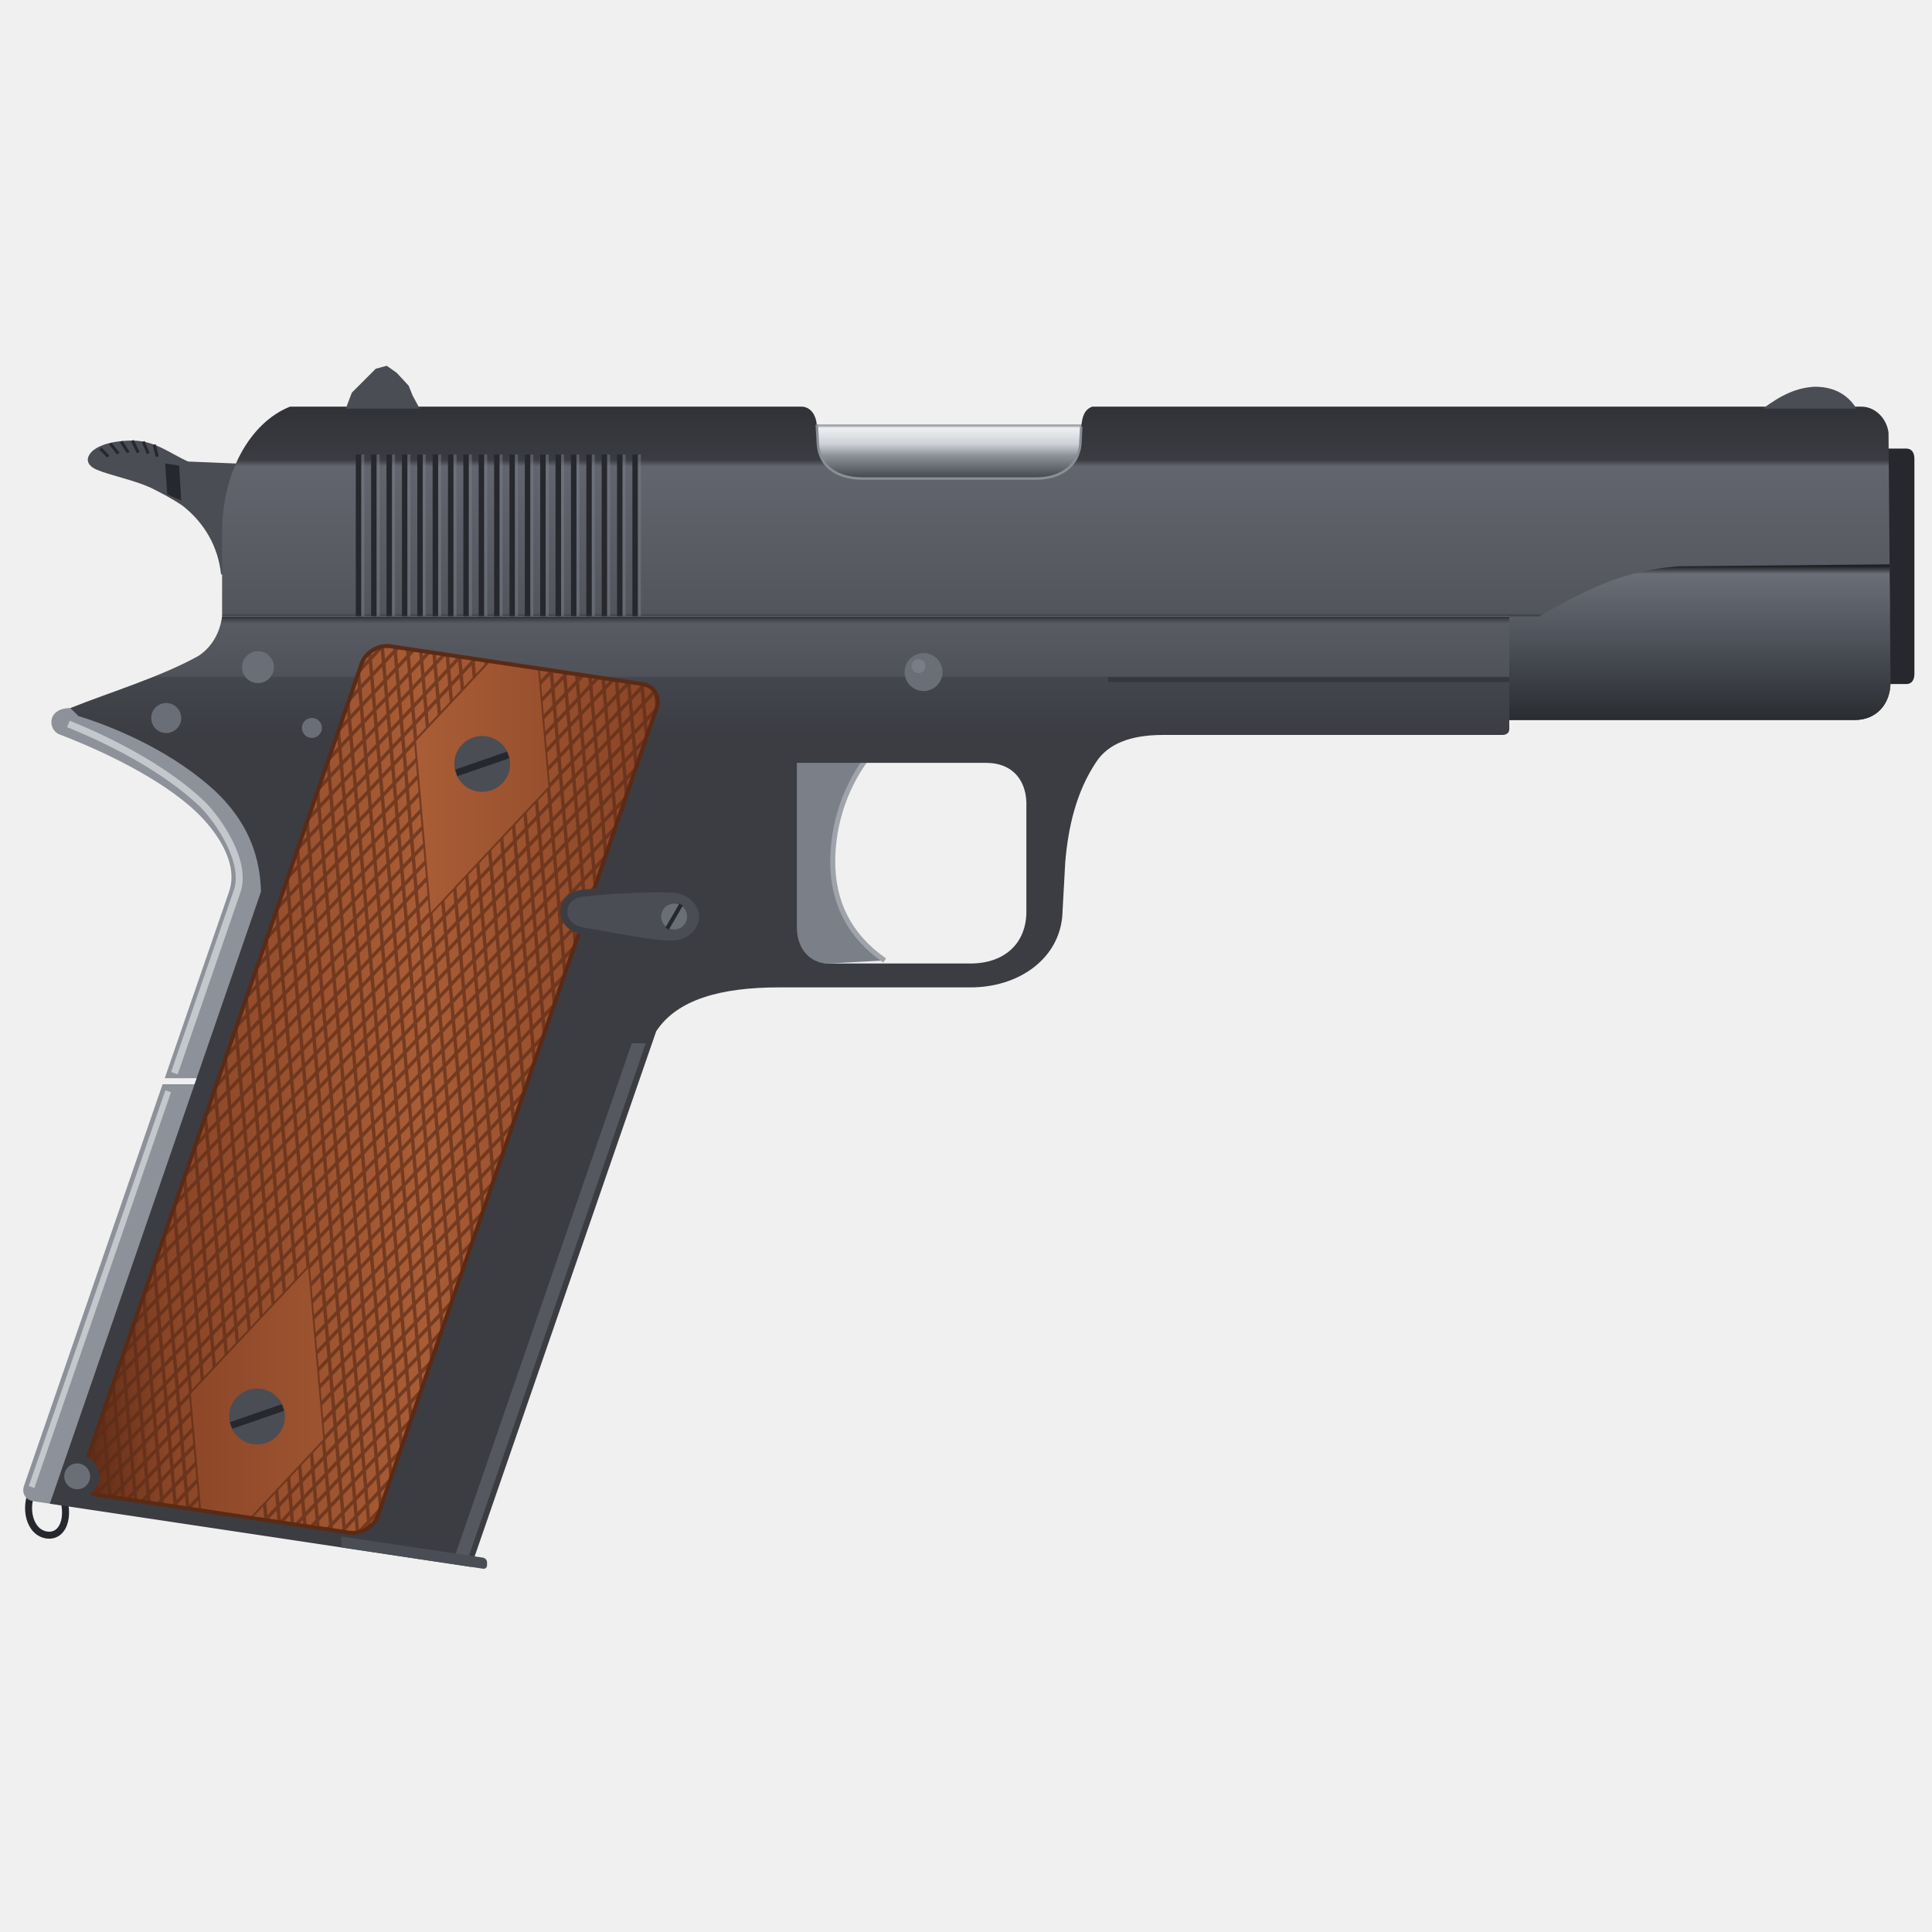
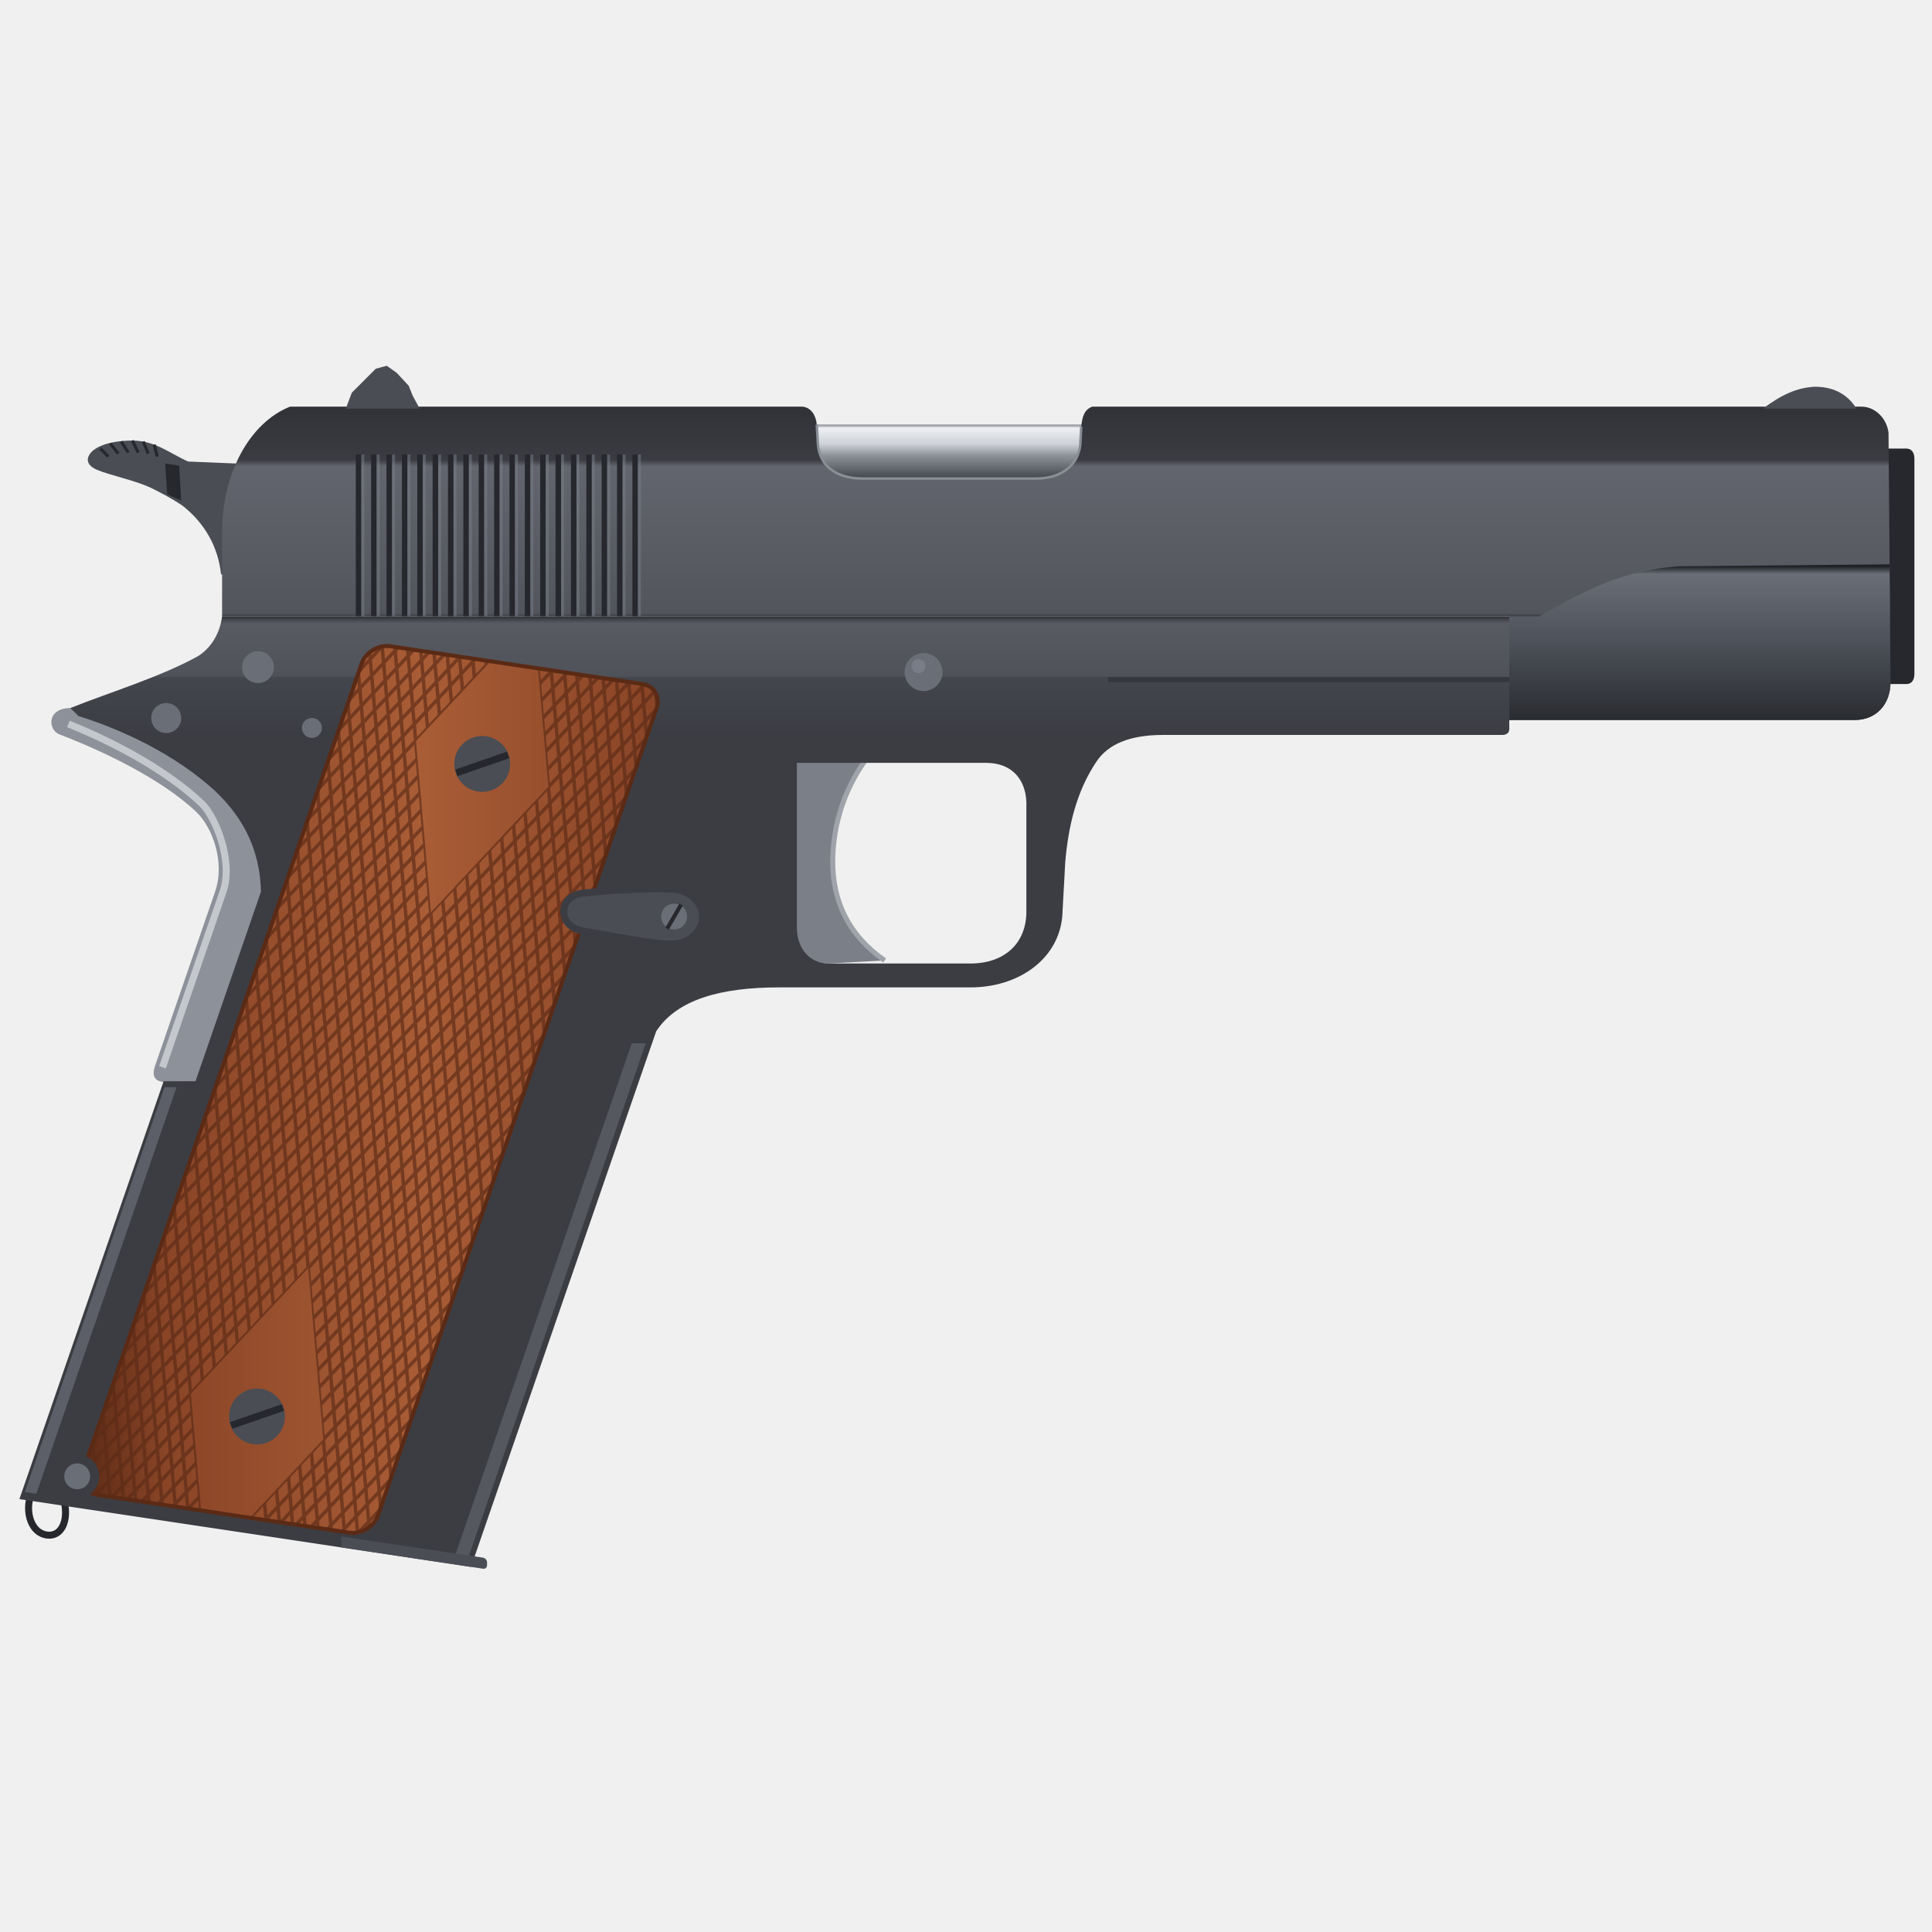
<svg xmlns="http://www.w3.org/2000/svg" width="256" height="256" viewBox="-113.56 -65.43 224 224" fill-rule="evenodd" stroke-linejoin="round" clip-rule="evenodd">
  <defs>
    <linearGradient id="m1911-slide-shading" gradientUnits="userSpaceOnUse" x1="0" y1="-18.28" x2="0" y2="18.05">
      <stop offset="0" stop-color="#303237" />
      <stop offset="0.17" stop-color="#3a3c42" />
      <stop offset="0.19" stop-color="#62656d" />
      <stop offset="0.66" stop-color="#52555c" />
      <stop offset="0.67" stop-color="#36383d" />
      <stop offset="1" stop-color="#36383d" />
    </linearGradient>
    <linearGradient id="m1911-nose-shading" gradientUnits="userSpaceOnUse" x1="0" y1="0.23" x2="0" y2="18.05">
      <stop offset="0" stop-color="#1f2125" />
      <stop offset="0.05" stop-color="#6a6e77" />
      <stop offset="0.5" stop-color="#4c5058" />
      <stop offset="1" stop-color="#2a2c31" />
    </linearGradient>
    <linearGradient id="m1911-frame-shading" gradientUnits="userSpaceOnUse" x1="0" y1="6.02" x2="0" y2="19.78">
      <stop offset="0" stop-color="#2e3035" />
      <stop offset="0.06" stop-color="#585b62" />
      <stop offset="0.5" stop-color="#4f5259" />
      <stop offset="0.52" stop-color="#43464c" />
      <stop offset="1" stop-color="#3b3d43" />
    </linearGradient>
    <linearGradient id="m1911-barrel-shading" gradientUnits="userSpaceOnUse" x1="0" y1="-16.2" x2="0" y2="-9.72">
      <stop offset="0" stop-color="#7e828a" />
      <stop offset="0.06" stop-color="#eef0f3" />
      <stop offset="0.35" stop-color="#cdd1d6" />
      <stop offset="0.55" stop-color="#8e929a" />
      <stop offset="1" stop-color="#3c3f45" />
    </linearGradient>
    <linearGradient id="m1911-wood-shading" gradientUnits="userSpaceOnUse" x1="-104.24" y1="-26.84" x2="-38.29" y2="-26.84">
      <stop offset="0" stop-color="#5b2a15" />
      <stop offset="0.15" stop-color="#8a4527" />
      <stop offset="0.6" stop-color="#a95d36" />
      <stop offset="1" stop-color="#8a4527" />
    </linearGradient>
    <mask id="m1911-panel-notches" maskUnits="userSpaceOnUse" x="-118.12" y="-26.84" width="231.39" height="147.86">
      <rect x="-118.12" y="-26.84" width="231.39" height="147.86" fill="white" />
      <path d="M-45.93,38.53 C-42.92,38.18 -38.29,37.95 -35.75,38.06 C-34.01,38.06 -32.51,39.34 -32.51,40.84 C-32.51,42.34 -33.9,43.62 -35.63,43.62 C-38.29,43.62 -42.92,42.58 -45.93,42.11 C-47.09,41.88 -47.78,41.19 -47.78,40.26 C-47.78,39.34 -47.09,38.64 -45.93,38.53 Z" fill="black" stroke="black" stroke-width="1.62" />
      <circle cx="-104.61" cy="105.74" r="2.55" fill="black" />
    </mask>
    <clipPath id="m1911-panel-clip">
      <path d="M-71.64,11.52 C-71.19,10.2 -69.68,9.29 -68.29,9.5 L-39.12,13.87 C-37.73,14.08 -36.98,15.34 -37.43,16.66 L-69.72,110.24 C-70.17,111.56 -71.68,112.48 -73.06,112.27 L-102.24,107.9 C-103.63,107.69 -104.38,106.44 -103.93,105.11 Z" />
    </clipPath>
  </defs>
  <g id="hammer">
    <path d="M-103.31,-12.49 C-102.85,-13.65 -100.77,-14.35 -98.22,-14.35 C-95.56,-14.35 -93.83,-12.84 -91.75,-11.92 L-83.42,-11.57 L-83.42,1.16 L-87.93,1.16 C-88.27,-2.08 -89.89,-4.86 -92.44,-6.83 C-93.83,-7.75 -94.98,-8.33 -96.14,-8.91 C-98.22,-9.83 -100.77,-10.3 -102.39,-10.99 C-103.2,-11.34 -103.55,-11.92 -103.31,-12.49 Z" fill="#4a4d54" />
    <path d="M-94.41,-11.69 L-92.79,-11.45 L-92.55,-7.4 L-94.17,-8.1 Z" fill="#26282d" />
    <path d="M-101.93,-13.42 L-101,-12.49 M-100.77,-14 L-99.84,-12.84 M-99.5,-14.23 L-98.69,-12.96 M-98.22,-14.35 L-97.53,-12.96 M-96.95,-14.23 L-96.37,-12.84 M-95.68,-13.88 L-95.33,-12.49" stroke="#26282d" stroke-width="0.35" fill="none" />
  </g>
  <g id="barrel">
    <rect x="-20.36" y="-16.2" width="33.55" height="7.29" fill="url(#m1911-barrel-shading)" />
    <path d="M104.93,-13.42 L107.48,-13.42 C108.06,-13.42 108.4,-12.96 108.4,-12.26 L108.4,12.73 C108.4,13.42 108.06,13.88 107.48,13.88 L104.93,13.88 Z" fill="#26282d" />
  </g>
  <g id="trigger">
    <path d="M-22.56,21.75 L-12.61,21.75 C-15.16,25.22 -17.01,29.85 -17.01,34.48 C-17.01,39.1 -15.16,43.04 -10.99,45.93 L-17.47,46.28 C-19.78,46.28 -21.87,44.66 -22.1,42.34 Z" fill="#7b7f87" />
    <path d="M-12.84,22.21 C-15.39,25.45 -17.01,29.85 -17.01,34.48 C-17.01,39.1 -15.16,43.04 -10.99,45.93" stroke="#9fa3aa" stroke-width="0.58" fill="none" />
  </g>
  <g id="grip-safety">
-     <path d="M-107.02,17.12 C-107.83,17.7 -107.83,19.09 -106.79,19.67 C-101.93,21.52 -94.98,24.76 -90.82,28.69 C-88.74,30.66 -85.8,34.48 -87,37.95 L-94.46,59.58 L-89.37,59.58 L-81.91,37.95 C-82.84,31.58 -86.31,26.61 -91.28,23.14 C-95.91,19.67 -100.54,17.82 -104.24,16.78 C-105.4,16.54 -106.44,16.66 -107.02,17.12 Z" fill="#8d9199" />
-     <path d="M-105.63,18.51 C-101,20.36 -94.52,23.6 -90.13,27.77 C-88.27,29.62 -84.87,34.48 -86.08,37.95 L-93.34,59" stroke="#c4c7cc" stroke-width="0.81" fill="none" />
+     <path d="M-107.02,17.12 C-107.83,17.7 -107.83,19.09 -106.79,19.67 C-101.93,21.52 -94.98,24.76 -90.82,28.69 C-88.97,30.43 -87.42,34.48 -88.62,37.95 L-95.56,58.08 C-96.05,59.47 -95.55,60.04 -94.16,60.04 L-89.54,60.04 L-81.91,37.95 C-82.84,31.58 -86.31,26.61 -91.28,23.14 C-95.91,19.67 -100.54,17.82 -104.24,16.78 C-105.4,16.54 -106.44,16.66 -107.02,17.12 Z" fill="#8d9199" />
+     <path d="M-105.63,18.51 C-101,20.36 -94.52,23.6 -90.13,27.77 C-88.51,29.39 -86.49,34.48 -87.7,37.95 L-94.72,58.31" stroke="#c4c7cc" stroke-width="0.81" fill="none" />
  </g>
-   <g id="mainspring-housing">
+   <g id="lanyard-loop">
    <path d="M-109.69,107.22 C-110.85,109.31 -110.15,112.32 -108.07,112.55 C-105.99,112.78 -105.29,109.77 -106.68,107.22" stroke="#26282d" stroke-width="0.81" fill="none" />
-     <path d="M-94.71,60.28 L-89.62,60.28 L-106.46,109.11 L-109.7,108.62 C-110.58,108.5 -111.07,107.7 -110.78,106.85 Z" fill="#8d9199" />
-     <path d="M-94.06,61.09 L-109.9,106.98" stroke="#c4c7cc" stroke-width="0.69" fill="none" />
  </g>
  <g id="frame">
-     <path d="M-87.81,6.02 L61.43,6.02 L61.43,19.09 C61.43,19.55 61.09,19.78 60.62,19.78 L21.29,19.78 C17.47,19.78 14.92,20.82 13.54,22.91 C11.22,26.38 10.3,30.43 9.95,34.48 L9.6,40.84 C9.14,45.81 4.51,49.05 -1.04,49.05 L-23.25,49.05 C-29.96,49.05 -35.06,50.44 -37.48,54.14 L-58.95,116.24 L-107.78,108.91 L-83.3,37.95 C-83.42,33.32 -85.15,29.62 -88.51,26.38 C-93.25,21.98 -99.61,19.09 -104.47,17.59 L-105.4,16.66 C-100.77,14.81 -94.98,13.07 -90.59,10.64 C-88.97,9.6 -88.04,7.87 -87.81,6.02 Z M0.81,23.02 C3.59,23.02 5.32,24.76 5.44,27.54 L5.44,40.26 C5.44,43.96 2.89,46.28 -1.04,46.28 L-17.47,46.28 C-19.78,46.28 -21.17,44.43 -21.17,42.11 L-21.17,23.02 Z" fill="url(#m1911-frame-shading)" />
+     <path d="M-87.81,6.02 L61.43,6.02 L61.43,19.09 C61.43,19.55 61.09,19.78 60.62,19.78 L21.29,19.78 C17.47,19.78 14.92,20.82 13.54,22.91 C11.22,26.38 10.3,30.43 9.95,34.48 L9.6,40.84 C9.14,45.81 4.51,49.05 -1.04,49.05 L-23.25,49.05 C-29.96,49.05 -35.06,50.44 -37.48,54.14 L-58.95,116.24 L-111.31,108.38 L-94.59,59.93 L-90.89,59.93 L-83.3,37.95 C-83.42,33.32 -85.15,29.62 -88.51,26.38 C-93.25,21.98 -99.61,19.09 -104.47,17.59 L-105.4,16.66 C-100.77,14.81 -94.98,13.07 -90.59,10.64 C-88.97,9.6 -88.04,7.87 -87.81,6.02 Z M0.81,23.02 C3.59,23.02 5.32,24.76 5.44,27.54 L5.44,40.26 C5.44,43.96 2.89,46.28 -1.04,46.28 L-17.47,46.28 C-19.78,46.28 -21.17,44.43 -21.17,42.11 L-21.17,23.02 Z" fill="url(#m1911-frame-shading)" />
+     <path d="M-94.48,60.62 L-110.67,107.56 L-109.35,107.76 L-93.09,60.62 Z" fill="#6a6e76" opacity="0.7" />
    <path d="M-38.69,55.53 L-59.3,115.27 L-60.84,115.03 L-40.31,55.53 Z" fill="#6a6e76" opacity="0.55" />
    <path d="M14.92,13.07 L61.43,13.07 L61.43,13.65 L14.92,13.65 Z" fill="#26282d" opacity="0.5" />
  </g>
  <g id="magazine">
    <path d="M-73.99,112.71 L-57.55,115.17 C-57.3,115.22 -57.09,115.45 -57.09,115.71 L-57.09,116.05 C-57.09,116.31 -57.3,116.49 -57.55,116.45 L-73.99,113.98 Z" fill="#4a4d54" />
  </g>
  <g id="grip-panel" mask="url(#m1911-panel-notches)">
    <path d="M-71.64,11.52 C-71.19,10.2 -69.68,9.29 -68.29,9.5 L-39.12,13.87 C-37.73,14.08 -36.98,15.34 -37.43,16.66 L-69.72,110.24 C-70.17,111.56 -71.68,112.48 -73.06,112.27 L-102.24,107.9 C-103.63,107.69 -104.38,106.44 -103.93,105.11 Z" fill="url(#m1911-wood-shading)" />
    <g clip-path="url(#m1911-panel-clip)">
      <path d="M34.59,-112.69 L56.92,140.8 M33.2,-112.57 L55.42,140.91 M31.7,-112.45 L54.03,141.03 M30.2,-112.34 L52.52,141.15 M28.69,-112.22 L51.02,141.38 M27.19,-112.11 L49.52,141.49 M25.8,-111.99 L48.13,141.61 M24.3,-111.88 L46.62,141.72 M22.79,-111.64 L45.12,141.84 M21.29,-111.53 L43.62,141.96 M19.9,-111.41 L42.23,142.07 M18.4,-111.3 L40.72,142.19 M16.89,-111.18 L39.22,142.42 M15.39,-111.07 L37.72,142.53 M14,-110.95 L36.21,142.65 M12.49,-110.83 L34.82,142.77 M10.99,-110.6 L33.32,142.88 M9.49,-110.49 L31.82,143 M7.98,-110.37 L30.31,143.11 M6.59,-110.26 L28.92,143.23 M5.09,-110.14 L27.42,143.46 M3.59,-110.02 L25.92,143.58 M2.08,-109.91 L24.41,143.69 M0.69,-109.79 L22.91,143.81 M-0.81,-109.56 L21.52,143.92 M-2.31,-109.45 L20.01,144.04 M-3.82,-109.33 L18.51,144.15 M-5.32,-109.21 L17.01,144.27 M-6.71,-109.1 L15.62,144.5 M-8.21,-108.98 L14.11,144.62 M-9.72,-108.87 L12.61,144.73 M-11.22,-108.75 L11.11,144.85 M-12.61,-108.52 L9.6,144.96 M-14.11,-108.4 L8.21,145.08 M-15.62,-108.29 L6.71,145.2 M-17.12,-108.17 L5.21,145.31 M-18.51,-108.06 L3.7,145.54 M-20.01,-107.94 L2.31,145.66 M-21.52,-107.83 L0.81,145.77 M-23.02,-107.71 L-0.69,145.89 M-24.53,-107.48 L-2.2,146.01 M-25.92,-107.36 L-3.59,146.12 M-27.42,-107.25 L-5.09,146.24 M-28.92,-107.13 L-6.59,146.35 M-30.43,-107.02 L-8.1,146.58 M-31.82,-106.9 L-9.6,146.7 M-33.32,-106.79 L-10.99,146.82 M-34.82,-106.67 L-12.49,146.93 M-36.33,-106.44 L-14,147.05 M-37.83,-106.32 L-15.5,147.16 M-39.22,-106.21 L-16.89,147.28 M-40.72,-106.09 L-18.4,147.39 M-42.23,-105.98 L-19.9,147.63 M-43.73,-105.86 L-21.4,147.74 M-45.12,-105.74 L-22.91,147.86 M-46.62,-105.63 L-24.3,147.97 M-48.13,-105.51 L-25.8,148.09 M-49.63,-105.28 L-27.3,148.2 M-51.14,-105.17 L-28.81,148.32 M-52.52,-105.05 L-30.2,148.43 M-54.03,-104.93 L-31.7,148.67 M-55.53,-104.82 L-33.2,148.78 M-57.04,-104.7 L-34.71,148.9 M-58.43,-104.59 L-36.1,149.01 M-59.93,-104.47 L-37.6,149.13 M-61.43,-104.24 L-39.1,149.24 M-62.94,-104.12 L-40.61,149.36 M-64.33,-104.01 L-42.11,149.48 M-65.83,-103.89 L-43.5,149.71 M-67.33,-103.78 L-45,149.82 M-68.84,-103.66 L-46.51,149.94 M-70.34,-103.55 L-48.01,150.05 M-71.73,-103.43 L-49.4,150.17 M-73.23,-103.2 L-50.91,150.29 M-74.74,-103.08 L-52.41,150.4 M-76.24,-102.97 L-53.91,150.52 M-77.63,-102.85 L-55.42,150.75 M-79.13,-102.74 L-56.81,150.86 M-80.64,-102.62 L-58.31,150.98 M-82.14,-102.5 L-59.81,151.1 M-83.65,-102.39 L-61.32,151.21 M-85.03,-102.16 L-62.71,151.33 M-86.54,-102.04 L-64.21,151.44 M-88.04,-101.93 L-65.71,151.56 M-89.55,-101.81 L-67.22,151.79 M-90.94,-101.69 L-68.61,151.91 M-92.44,-101.58 L-70.11,152.02 M-93.94,-101.46 L-71.61,152.14 M-95.45,-101.35 L-73.12,152.25 M-96.84,-101.12 L-74.62,152.37 M-98.34,-101 L-76.01,152.48 M-99.84,-100.88 L-77.51,152.6 M-101.35,-100.77 L-79.02,152.72 M-102.85,-100.65 L-80.52,152.95 M-104.24,-100.54 L-81.91,153.06 M-105.74,-100.42 L-83.42,153.18 M-107.25,-100.31 L-84.92,153.29 M-108.75,-100.07 L-86.42,153.41 M-110.14,-99.96 L-87.93,153.53 M-111.64,-99.84 L-89.32,153.64 M-113.15,-99.73 L-90.82,153.76 M-114.65,-99.61 L-92.32,153.99 M-116.16,-99.5 L-93.83,154.1 M-117.54,-99.38 L-95.22,154.22 M-119.05,-99.27 L-96.72,154.34 M-120.55,-99.03 L-98.22,154.45 M-122.06,-98.92 L-99.73,154.57 M-123.45,-98.8 L-101.23,154.68 M-124.95,-98.69 L-102.62,154.8 M-126.45,-98.57 L-104.12,155.03 M-127.96,-98.46 L-105.63,155.15 M-129.35,-98.34 L-107.13,155.26 M-130.85,-98.22 L-108.52,155.38 M-132.35,-97.99 L-110.02,155.49 M-133.86,-97.88 L-111.53,155.61 M-135.36,-97.76 L-113.03,155.72 M-136.75,-97.65 L-114.42,155.84 M-138.25,-97.53 L-115.93,156.07 M-139.76,-97.41 L-117.43,156.19 M-141.26,-97.3 L-118.93,156.3 M-142.65,-97.18 L-120.44,156.42 M-144.15,-96.95 L-121.83,156.53 M-145.66,-96.84 L-123.33,156.65 M-147.16,-96.72 L-124.83,156.76 M-148.67,-96.6 L-126.34,156.88 M-150.05,-96.49 L-127.73,157.11 M-151.56,-96.37 L-129.23,157.23 M-153.06,-96.26 L-130.73,157.34 M-154.57,-96.14 L-132.24,157.46 M-155.96,-95.91 L-133.74,157.57 M-157.46,-95.79 L-135.13,157.69 M-158.96,-95.68 L-136.63,157.81 M-160.47,-95.56 L-138.14,157.92 M-161.97,-95.45 L-139.64,158.15 M-163.36,-95.33 L-141.03,158.27 M-164.86,-95.22 L-142.53,158.38 M-166.37,-95.1 L-144.04,158.5 M-167.87,-94.87 L-145.54,158.62 M-169.26,-94.75 L-146.93,158.73 M-170.76,-94.64 L-148.43,158.85 M-172.27,-94.52 L-149.94,158.96 M105.17,1.16 L-68.84,186.96 M104.01,0.12 L-69.88,186.04 M102.97,-0.81 L-70.92,184.99 M101.93,-1.85 L-72.08,183.95 M100.77,-2.89 L-73.12,182.91 M99.73,-3.93 L-74.16,181.99 M98.57,-4.86 L-75.32,180.94 M97.53,-5.9 L-76.36,179.9 M96.49,-6.94 L-77.4,178.86 M95.33,-7.98 L-78.56,177.94 M94.29,-9.02 L-79.6,176.9 M93.25,-9.95 L-80.75,175.85 M92.09,-10.99 L-81.8,174.81 M91.05,-12.03 L-82.84,173.89 M90.01,-13.07 L-83.99,172.85 M88.85,-14 L-85.03,171.81 M87.81,-15.04 L-86.08,170.76 M86.65,-16.08 L-87.23,169.84 M85.61,-17.12 L-88.27,168.8 M84.57,-18.05 L-89.32,167.76 M83.42,-19.09 L-90.47,166.71 M82.37,-20.13 L-91.51,165.67 M81.33,-21.17 L-92.67,164.75 M80.18,-22.1 L-93.71,163.71 M79.13,-23.14 L-94.75,162.67 M78.09,-24.18 L-95.91,161.62 M76.94,-25.22 L-96.95,160.7 M75.9,-26.15 L-97.99,159.66 M74.74,-27.19 L-99.15,158.62 M73.7,-28.23 L-100.19,157.57 M72.66,-29.27 L-101.23,156.65 M71.5,-30.31 L-102.39,155.61 M70.46,-31.24 L-103.43,154.57 M69.42,-32.28 L-104.47,153.53 M68.26,-33.32 L-105.63,152.6 M67.22,-34.36 L-106.67,151.56 M66.18,-35.29 L-107.83,150.52 M65.02,-36.33 L-108.87,149.48 M63.98,-37.37 L-109.91,148.55 M62.82,-38.41 L-111.07,147.51 M61.78,-39.34 L-112.11,146.47 M60.74,-40.38 L-113.15,145.43 M59.58,-41.42 L-114.31,144.5 M58.54,-42.46 L-115.35,143.46 M57.5,-43.39 L-116.39,142.42 M56.34,-44.43 L-117.54,141.38 M55.3,-45.47 L-118.59,140.34 M54.26,-46.51 L-119.74,139.41 M53.1,-47.43 L-120.78,138.37 M52.06,-48.48 L-121.83,137.33 M50.91,-49.52 L-122.98,136.29 M49.86,-50.56 L-124.02,135.36 M48.82,-51.48 L-125.06,134.32 M47.67,-52.52 L-126.22,133.28 M46.62,-53.57 L-127.26,132.24 M45.58,-54.61 L-128.3,131.31 M44.43,-55.65 L-129.46,130.27 M43.39,-56.57 L-130.5,129.23 M42.34,-57.62 L-131.66,128.19 M41.19,-58.66 L-132.7,127.26 M40.15,-59.7 L-133.74,126.22 M39.1,-60.62 L-134.9,125.18 M37.95,-61.66 L-135.94,124.14 M36.91,-62.71 L-136.98,123.21 M35.75,-63.75 L-138.14,122.17 M34.71,-64.67 L-139.18,121.13 M33.67,-65.71 L-140.22,120.09 M32.51,-66.76 L-141.38,119.05 M31.47,-67.8 L-142.42,118.12 M30.43,-68.72 L-143.58,117.08 M29.27,-69.76 L-144.62,116.04 M28.23,-70.8 L-145.66,115 M27.19,-71.85 L-146.82,114.07 M26.03,-72.77 L-147.86,113.03 M24.99,-73.81 L-148.9,111.99 M23.83,-74.85 L-150.05,110.95 M22.79,-75.9 L-151.1,110.02 M21.75,-76.94 L-152.14,108.98 M20.59,-77.86 L-153.29,107.94 M19.55,-78.9 L-154.34,106.9 M18.51,-79.94 L-155.49,105.98 M17.35,-80.99 L-156.53,104.93 M16.31,-81.91 L-157.57,103.89 M15.27,-82.95 L-158.73,102.85 M14.11,-83.99 L-159.77,101.93 M13.07,-85.03 L-160.81,100.88 M11.92,-85.96 L-161.97,99.84 M10.88,-87 L-163.01,98.8 M9.83,-88.04 L-164.05,97.76 M8.68,-89.08 L-165.21,96.84 M7.64,-90.01 L-166.25,95.79 M6.59,-91.05 L-167.41,94.75 M5.44,-92.09 L-168.45,93.71 M4.4,-93.13 L-169.49,92.79 M3.36,-94.06 L-170.65,91.75 M2.2,-95.1 L-171.69,90.7 M1.16,-96.14 L-172.73,89.66 M0,-97.18 L-173.89,88.74 M-1.04,-98.22 L-174.93,87.7 M-2.08,-99.15 L-175.97,86.65 M-3.24,-100.19 L-177.13,85.61 M-4.28,-101.23 L-178.17,84.69 M-5.32,-102.27 L-179.33,83.65 M-6.48,-103.2 L-180.37,82.61 M-7.52,-104.24 L-181.41,81.56 M-8.56,-105.28 L-182.56,80.64 M-9.72,-106.32 L-183.61,79.6 M-10.76,-107.25 L-184.65,78.56 M-11.92,-108.29 L-185.8,77.51 M-12.96,-109.33 L-186.85,76.59 M-14,-110.37 L-187.89,75.55 M-15.16,-111.3 L-189.04,74.51 M-16.2,-112.34 L-190.08,73.47 M-17.24,-113.38 L-191.24,72.42 M-18.4,-114.42 L-192.28,71.5 M-19.44,-115.35 L-193.32,70.46 M-20.48,-116.39 L-194.48,69.42 M-21.63,-117.43 L-195.52,68.37 M-22.68,-118.47 L-196.56,67.45 M-23.83,-119.4 L-197.72,66.41 M-24.87,-120.44 L-198.76,65.37 M-25.92,-121.48 L-199.8,64.33 M-27.07,-122.52 L-200.96,63.4 M-28.11,-123.56 L-202,62.36 M-29.15,-124.49 L-203.16,61.32 M-30.31,-125.53 L-204.2,60.28 M-31.35,-126.57 L-205.24,59.35 M-32.39,-127.61 L-206.4,58.31 M-33.55,-128.54 L-207.44,57.27 M-34.59,-129.58 L-208.48,56.23 M-35.75,-130.62 L-209.64,55.3 M-36.79,-131.66 L-210.68,54.26 M-37.83,-132.58 L-211.72,53.22 M-38.99,-133.63 L-212.88,52.18 M-40.03,-134.67 L-213.92,51.14 M-41.07,-135.71 L-215.07,50.21 M-42.23,-136.63 L-216.12,49.17 M-43.27,-137.68 L-217.16,48.13 M-44.31,-138.72 L-218.31,47.09 M-45.47,-139.76 L-219.36,46.16 M-46.51,-140.68 L-220.4,45.12" stroke="#5b2a15" stroke-width="0.4" opacity="0.65" fill="none" />
    </g>
    <path d="M-51.73,5.95 L-49.98,25.79 L-63.59,40.33 L-65.33,20.49 Z" fill="url(#m1911-wood-shading)" clip-path="url(#m1911-panel-clip)" />
    <path d="M-77.83,81.61 L-76.08,101.45 L-89.69,115.99 L-91.43,96.15 Z" fill="url(#m1911-wood-shading)" clip-path="url(#m1911-panel-clip)" />
    <path d="M-71.64,11.52 C-71.19,10.2 -69.68,9.29 -68.29,9.5 L-39.12,13.87 C-37.73,14.08 -36.98,15.34 -37.43,16.66 L-69.72,110.24 C-70.17,111.56 -71.68,112.48 -73.06,112.27 L-102.24,107.9 C-103.63,107.69 -104.38,106.44 -103.93,105.11 Z" stroke="#5b2a15" stroke-width="0.46" fill="none" />
    <circle cx="-57.65" cy="23.14" r="3.24" fill="#4a4d54" />
    <path d="M-60.66,24.18 L-54.64,22.1" stroke="#26282d" stroke-width="0.81" />
    <circle cx="-83.76" cy="98.8" r="3.24" fill="#4a4d54" />
    <path d="M-86.77,99.84 L-80.75,97.76" stroke="#26282d" stroke-width="0.81" />
  </g>
  <g id="slide">
    <path d="M-79.94,-18.28 L-20.48,-18.28 C-19.55,-18.16 -18.97,-17.35 -18.86,-16.2 L-18.74,-14.11 C-18.63,-11.57 -16.78,-9.95 -13.54,-9.95 L6.59,-9.95 C9.6,-9.95 11.45,-11.57 11.69,-13.88 L11.8,-15.97 C11.92,-17.12 12.15,-17.93 13.07,-18.28 L102.27,-18.28 C103.78,-18.28 105.17,-17.01 105.4,-15.27 L105.63,13.65 C105.63,16.2 104.01,18.05 101.46,18.05 L61.43,18.05 L61.43,6.02 L-87.81,6.02 L-87.81,-3.7 C-87.81,-10.64 -84.57,-16.43 -79.94,-18.28 Z" fill="url(#m1911-slide-shading)" />
    <path d="M61.43,6.02 L64.9,6.02 C69.53,3.47 74.16,0.69 81.1,0.23 L105.51,0 L105.63,13.65 C105.63,16.2 104.01,18.05 101.46,18.05 L61.43,18.05 Z" fill="url(#m1911-nose-shading)" />
    <path d="M-18.86,-16.2 L-18.74,-14.11 C-18.63,-11.57 -16.78,-9.95 -13.54,-9.95 L6.59,-9.95 C9.6,-9.95 11.45,-11.57 11.69,-13.88 L11.8,-15.97" stroke="#8a8e96" stroke-width="0.29" fill="none" />
    <g id="serrations">
      <rect x="-72.31" y="-12.73" width="0.64" height="18.74" fill="#26282d" />
      <rect x="-71.67" y="-12.73" width="0.35" height="18.74" fill="#787d87" opacity="0.5" />
      <rect x="-70.53" y="-12.73" width="0.64" height="18.74" fill="#26282d" />
      <rect x="-69.89" y="-12.73" width="0.35" height="18.74" fill="#787d87" opacity="0.5" />
      <rect x="-68.75" y="-12.73" width="0.64" height="18.74" fill="#26282d" />
      <rect x="-68.11" y="-12.73" width="0.35" height="18.74" fill="#787d87" opacity="0.5" />
      <rect x="-66.96" y="-12.73" width="0.64" height="18.74" fill="#26282d" />
      <rect x="-66.33" y="-12.73" width="0.35" height="18.74" fill="#787d87" opacity="0.5" />
      <rect x="-65.18" y="-12.73" width="0.64" height="18.74" fill="#26282d" />
      <rect x="-64.55" y="-12.73" width="0.35" height="18.74" fill="#787d87" opacity="0.5" />
      <rect x="-63.4" y="-12.73" width="0.64" height="18.74" fill="#26282d" />
      <rect x="-62.76" y="-12.73" width="0.35" height="18.74" fill="#787d87" opacity="0.5" />
      <rect x="-61.62" y="-12.73" width="0.64" height="18.74" fill="#26282d" />
      <rect x="-60.98" y="-12.73" width="0.35" height="18.74" fill="#787d87" opacity="0.5" />
      <rect x="-59.84" y="-12.73" width="0.64" height="18.74" fill="#26282d" />
      <rect x="-59.2" y="-12.73" width="0.35" height="18.74" fill="#787d87" opacity="0.5" />
      <rect x="-58.06" y="-12.73" width="0.64" height="18.74" fill="#26282d" />
      <rect x="-57.42" y="-12.73" width="0.35" height="18.74" fill="#787d87" opacity="0.5" />
      <rect x="-56.27" y="-12.73" width="0.64" height="18.74" fill="#26282d" />
      <rect x="-55.64" y="-12.73" width="0.35" height="18.74" fill="#787d87" opacity="0.5" />
      <rect x="-54.49" y="-12.73" width="0.64" height="18.74" fill="#26282d" />
      <rect x="-53.86" y="-12.73" width="0.35" height="18.74" fill="#787d87" opacity="0.5" />
      <rect x="-52.71" y="-12.73" width="0.64" height="18.74" fill="#26282d" />
      <rect x="-52.07" y="-12.73" width="0.35" height="18.74" fill="#787d87" opacity="0.5" />
      <rect x="-50.93" y="-12.73" width="0.64" height="18.74" fill="#26282d" />
      <rect x="-50.29" y="-12.73" width="0.35" height="18.74" fill="#787d87" opacity="0.5" />
      <rect x="-49.15" y="-12.73" width="0.64" height="18.74" fill="#26282d" />
      <rect x="-48.51" y="-12.73" width="0.35" height="18.74" fill="#787d87" opacity="0.5" />
      <rect x="-47.36" y="-12.73" width="0.64" height="18.74" fill="#26282d" />
      <rect x="-46.73" y="-12.73" width="0.35" height="18.74" fill="#787d87" opacity="0.5" />
      <rect x="-45.58" y="-12.73" width="0.64" height="18.74" fill="#26282d" />
      <rect x="-44.95" y="-12.73" width="0.35" height="18.74" fill="#787d87" opacity="0.5" />
      <rect x="-43.8" y="-12.73" width="0.64" height="18.74" fill="#26282d" />
      <rect x="-43.17" y="-12.73" width="0.35" height="18.74" fill="#787d87" opacity="0.5" />
      <rect x="-42.02" y="-12.73" width="0.64" height="18.74" fill="#26282d" />
      <rect x="-41.38" y="-12.73" width="0.35" height="18.74" fill="#787d87" opacity="0.5" />
      <rect x="-40.24" y="-12.73" width="0.64" height="18.74" fill="#26282d" />
      <rect x="-39.6" y="-12.73" width="0.35" height="18.74" fill="#787d87" opacity="0.5" />
    </g>
    <path id="rear-sight" d="M-73.47,-18.05 L-72.77,-19.9 L-71.27,-21.4 L-69.99,-22.68 L-68.72,-23.02 L-67.57,-22.21 L-66.18,-20.71 L-65.71,-19.55 L-64.9,-18.05 Z" fill="#4a4d54" />
    <path id="front-sight" d="M90.82,-18.05 C93.02,-19.67 94.75,-20.48 96.84,-20.59 C98.8,-20.59 100.54,-19.9 101.69,-18.05 Z" fill="#4a4d54" />
  </g>
  <g id="pins" fill="#6a6e76">
    <circle cx="-83.65" cy="11.92" r="1.85" />
    <circle cx="-94.29" cy="17.82" r="1.74" />
    <circle cx="-77.4" cy="18.97" r="1.16" />
    <circle cx="-6.48" cy="12.49" r="2.2" />
    <circle cx="-7.06" cy="11.8" r="0.81" fill="#787d87" />
    <path d="M-45.93,38.53 C-42.92,38.18 -38.29,37.95 -35.75,38.06 C-34.01,38.06 -32.51,39.34 -32.51,40.84 C-32.51,42.34 -33.9,43.62 -35.63,43.62 C-38.29,43.62 -42.92,42.58 -45.93,42.11 C-47.09,41.88 -47.78,41.19 -47.78,40.26 C-47.78,39.34 -47.09,38.64 -45.93,38.53 Z" fill="#4a4d54" />
    <circle cx="-104.61" cy="105.74" r="1.5" />
    <circle cx="-35.4" cy="40.84" r="1.5" fill="#6a6e76" />
    <path d="M-36.21,42.23 L-34.59,39.45" stroke="#26282d" stroke-width="0.46" />
  </g>
</svg>
